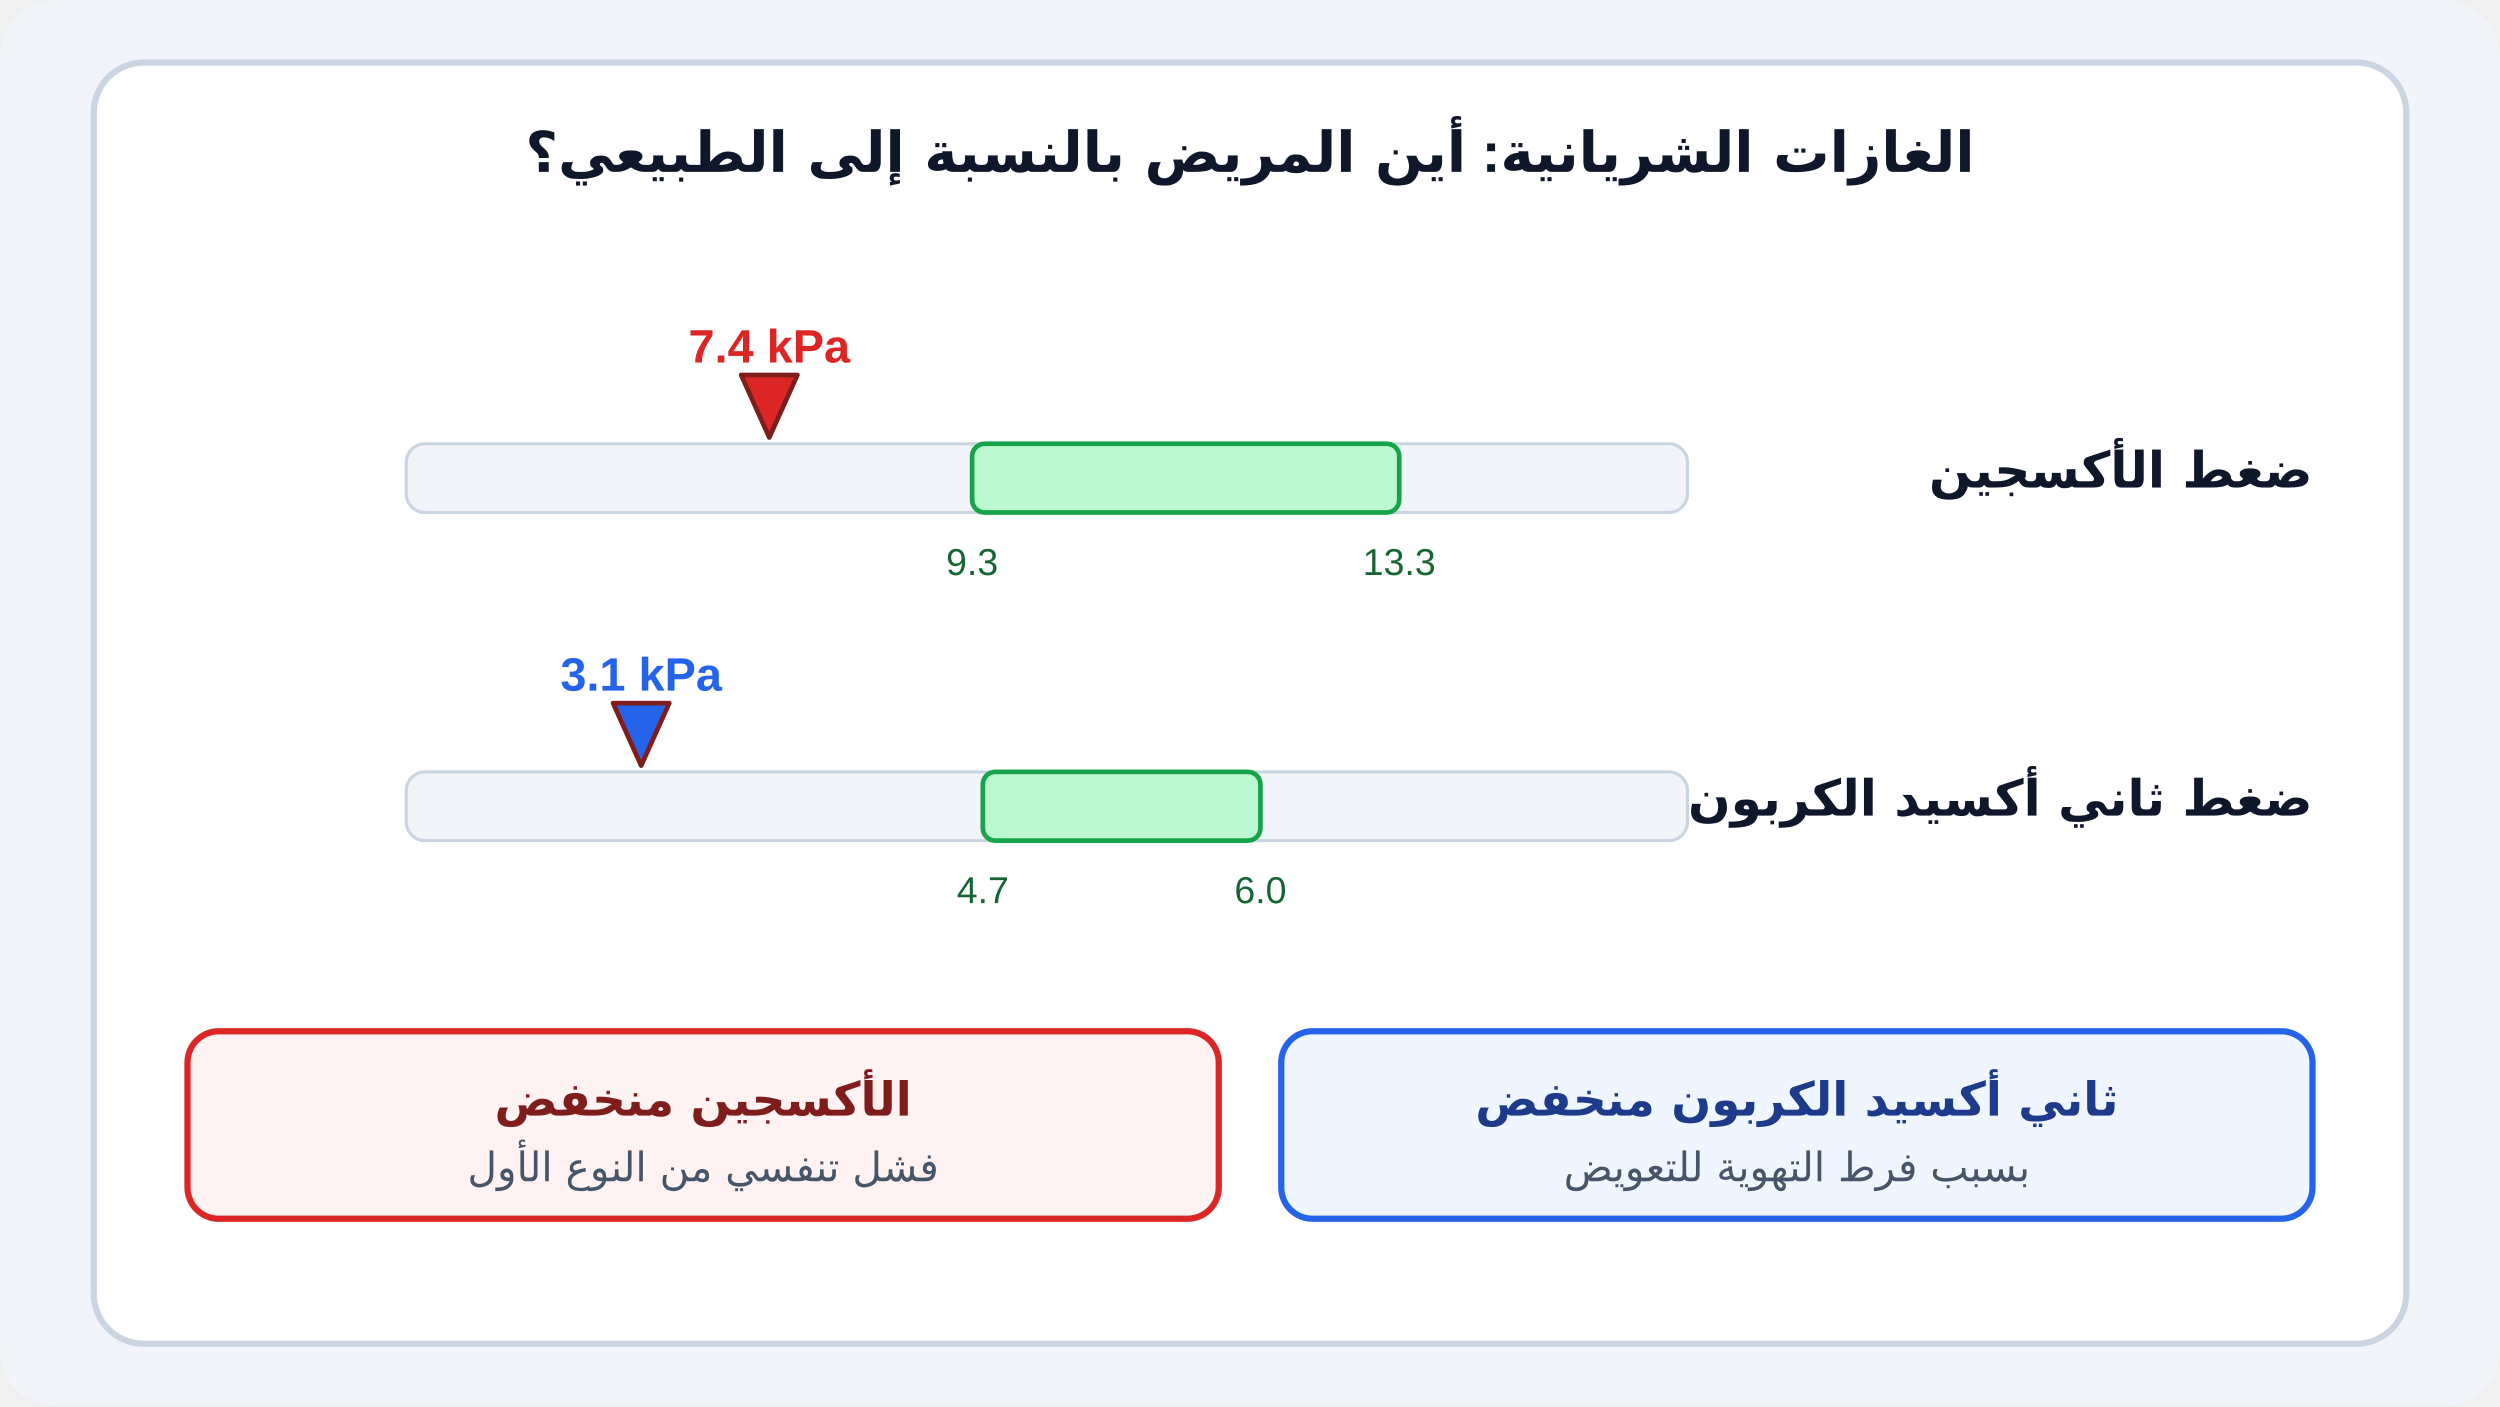
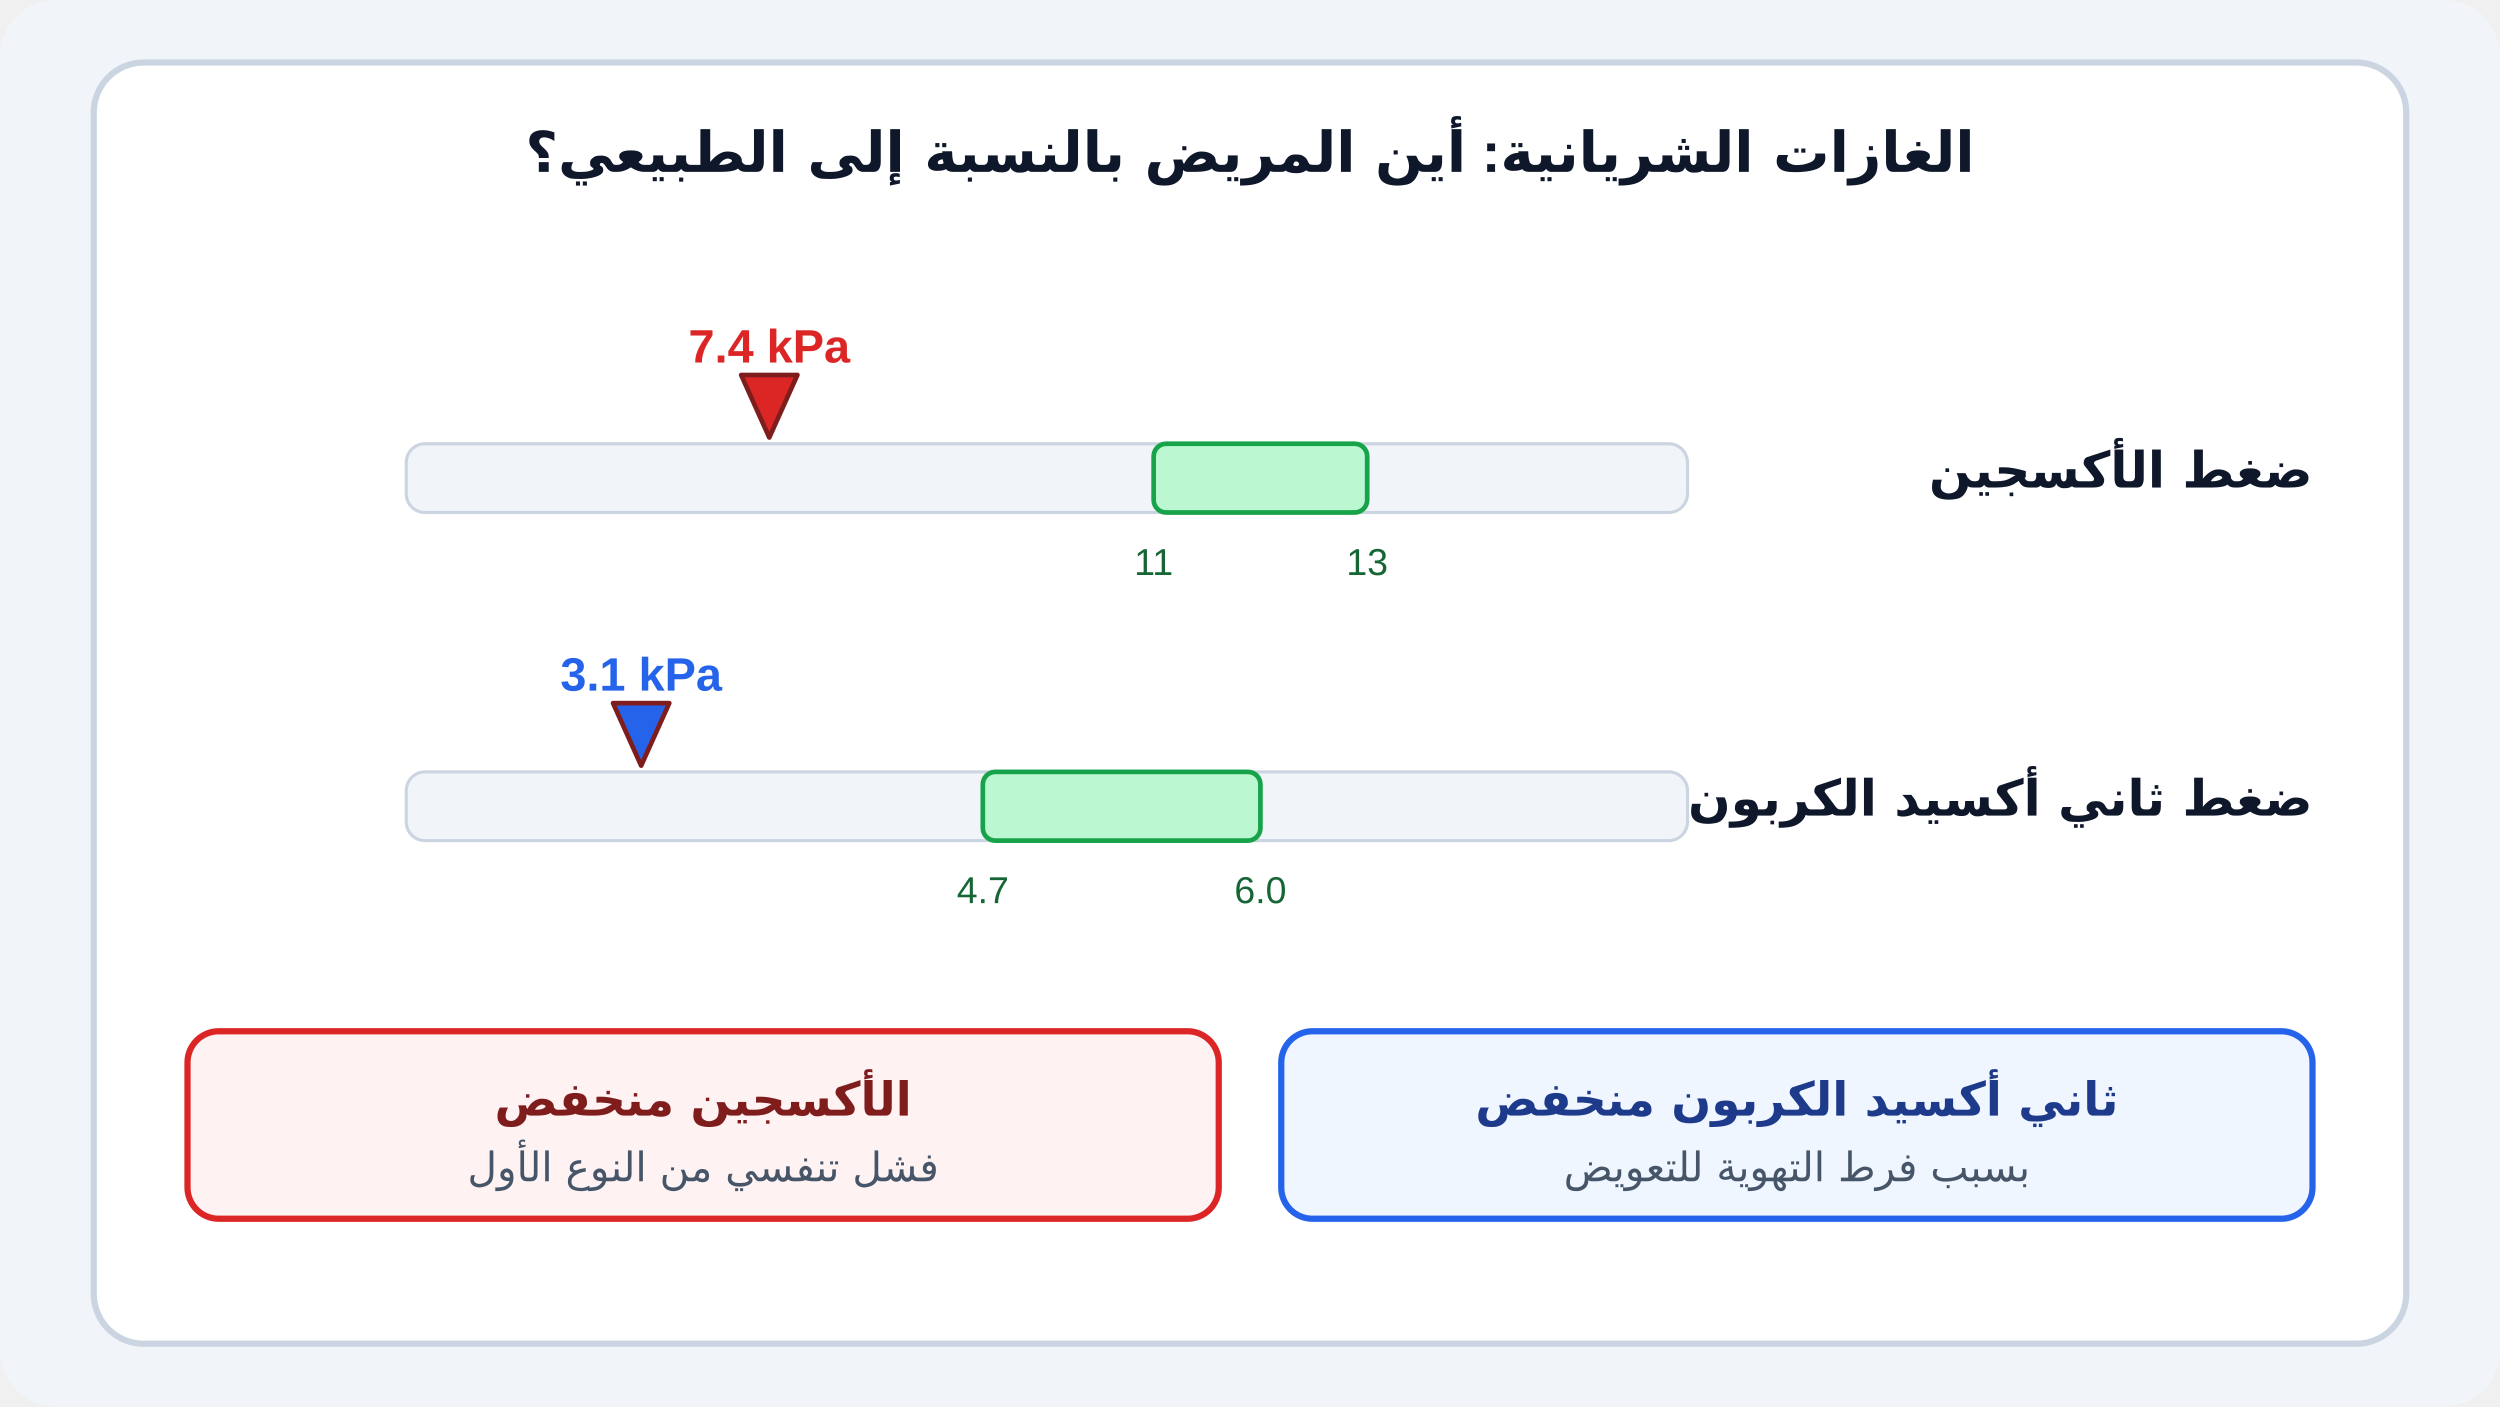
<svg xmlns="http://www.w3.org/2000/svg" viewBox="0 0 800 450" width="800" height="450" font-family="Tahoma, Arial, sans-serif">
  <defs>
    <marker id="ah" markerWidth="10" markerHeight="8" refX="8" refY="4" orient="auto">
      <path d="M0,0 L10,4 L0,8 z" fill="#c2410c" />
    </marker>
    <marker id="ak" markerWidth="10" markerHeight="8" refX="8" refY="4" orient="auto">
      <path d="M0,0 L10,4 L0,8 z" fill="#334155" />
    </marker>
  </defs>
  <rect width="800" height="450" rx="18" fill="#f1f5f9" />
  <rect x="30" y="20" width="740" height="410" rx="16" fill="#fff" stroke="#cbd5e1" stroke-width="2" />
  <text x="400" y="55" font-size="18" text-anchor="middle" fill="#0f172a" font-weight="bold">الغازات الشريانية: أين المريض بالنسبة إلى الطبيعي؟</text>
  <text x="740" y="156" font-size="16" text-anchor="end" fill="#0f172a" font-weight="bold">ضغط الأكسجين</text>
  <rect x="130" y="142" width="410" height="22" rx="6" fill="#f1f5f9" stroke="#cbd5e1" stroke-width="1" />
-   <rect x="311.083" y="142" width="136.667" height="22" rx="4" fill="#bbf7d0" stroke="#16a34a" stroke-width="1.5" />
-   <text x="311.083" y="184" font-size="12" text-anchor="middle" fill="#166534" font-weight="normal">9.3</text>
-   <text x="447.75" y="184" font-size="12" text-anchor="middle" fill="#166534" font-weight="normal">13.3</text>
+   <rect x="369.17" y="142" width="68.33" height="22" rx="4" fill="#bbf7d0" stroke="#16a34a" stroke-width="1.5" />
+   <text x="369.17" y="184" font-size="12" text-anchor="middle" fill="#166534" font-weight="normal">11</text>
+   <text x="437.5" y="184" font-size="12" text-anchor="middle" fill="#166534" font-weight="normal">13</text>
  <path d="M246.167,140 l-9,-20 l18,0 z" fill="#dc2626" stroke="#7f1d1d" stroke-width="1.5" stroke-linecap="round" stroke-linejoin="round" />
  <text x="246.167" y="116" font-size="15" text-anchor="middle" fill="#dc2626" font-weight="bold">7.4 kPa</text>
  <text x="740" y="261" font-size="16" text-anchor="end" fill="#0f172a" font-weight="bold">ضغط ثاني أكسيد الكربون</text>
  <rect x="130" y="247" width="410" height="22" rx="6" fill="#f1f5f9" stroke="#cbd5e1" stroke-width="1" />
  <rect x="314.5" y="247" width="88.833" height="22" rx="4" fill="#bbf7d0" stroke="#16a34a" stroke-width="1.5" />
  <text x="314.5" y="289" font-size="12" text-anchor="middle" fill="#166534" font-weight="normal">4.7</text>
  <text x="403.333" y="289" font-size="12" text-anchor="middle" fill="#166534" font-weight="normal">6.0</text>
  <path d="M205.167,245 l-9,-20 l18,0 z" fill="#2563eb" stroke="#7f1d1d" stroke-width="1.5" stroke-linecap="round" stroke-linejoin="round" />
  <text x="205.167" y="221" font-size="15" text-anchor="middle" fill="#2563eb" font-weight="bold">3.1 kPa</text>
  <rect x="60" y="330" width="330" height="60" rx="10" fill="#fef2f2" stroke="#dc2626" stroke-width="2" />
  <text x="225.0" y="357.0" font-size="15" text-anchor="middle" fill="#7f1d1d" font-weight="bold">الأكسجين منخفض</text>
  <text x="225.0" y="378.0" font-size="13" text-anchor="middle" fill="#475569" font-weight="normal">فشل تنفسي من النوع الأول</text>
  <rect x="410" y="330" width="330" height="60" rx="10" fill="#eff6ff" stroke="#2563eb" stroke-width="2" />
  <text x="575.0" y="357.0" font-size="15" text-anchor="middle" fill="#1e3a8a" font-weight="bold">ثاني أكسيد الكربون منخفض</text>
  <text x="575.0" y="378.0" font-size="13" text-anchor="middle" fill="#475569" font-weight="normal">بسبب فرط التهوية للتعويض</text>
</svg>
